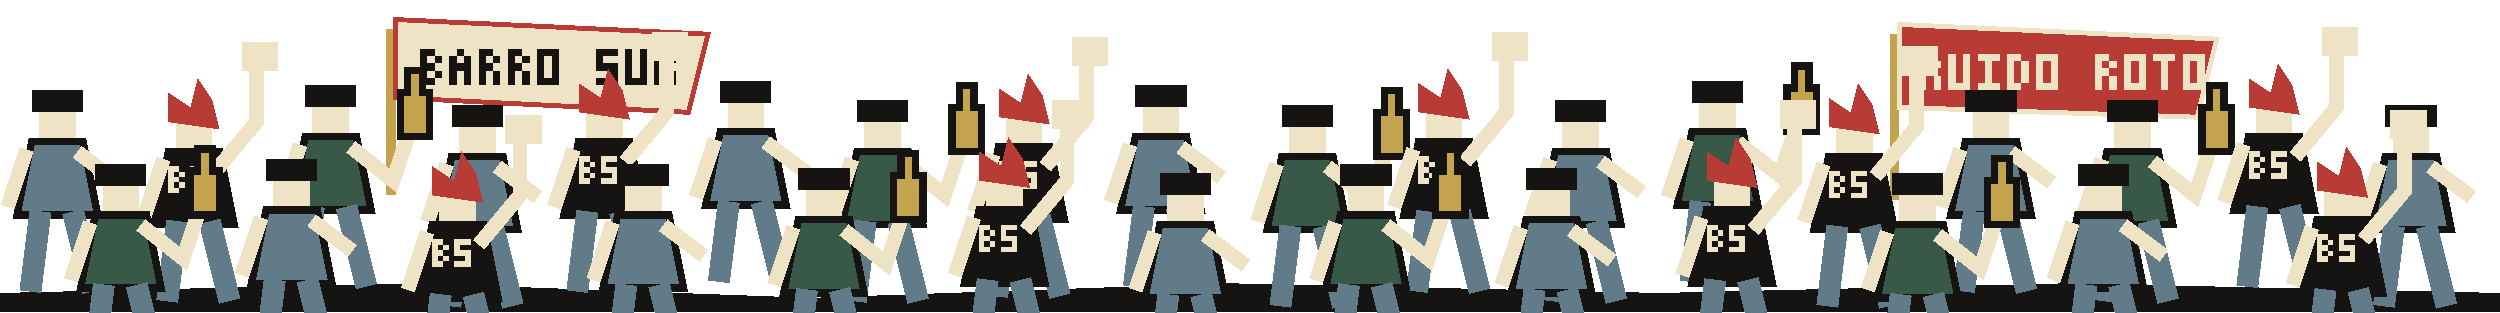
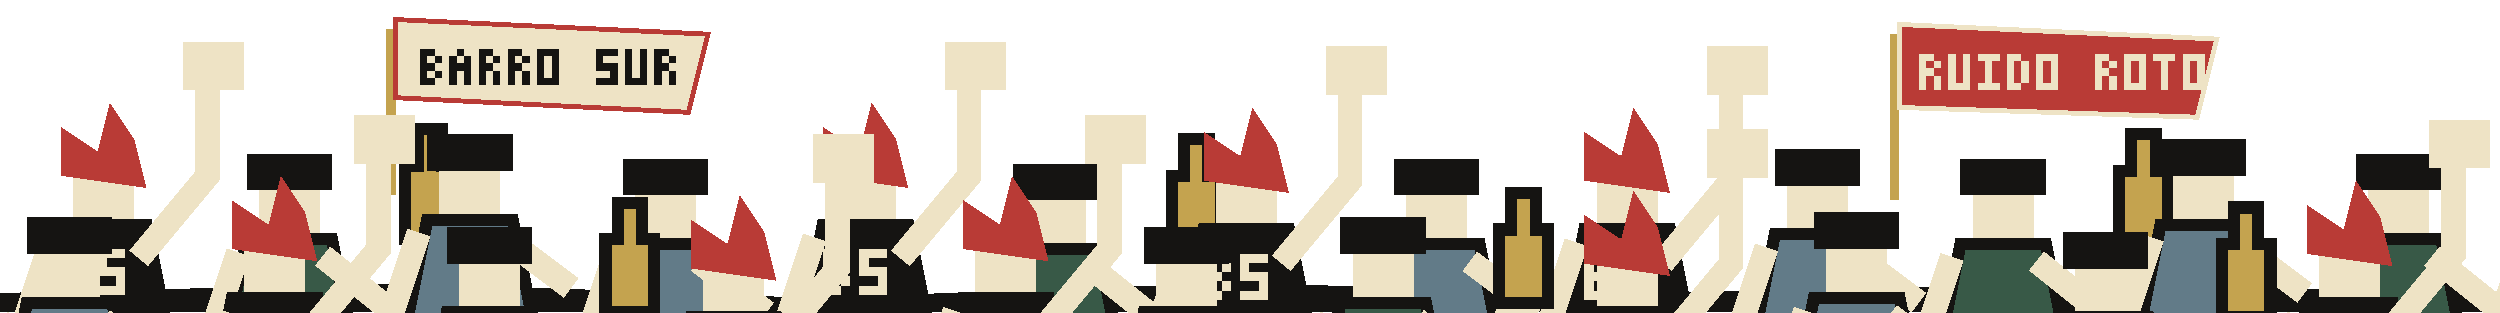
<svg xmlns="http://www.w3.org/2000/svg" width="512" height="64" viewBox="0 0 512 64" shape-rendering="crispEdges" stroke-linejoin="miter" stroke-linecap="square">
  <defs>
-     <g id="punk" transform="scale(1.5)">
+     <g id="punk" transform="scale(2.5)">
      <rect x="2" y="0" width="5" height="6" fill="#eee3c5" />
      <path d="M1 2 L1 -2 L4 0 L5 -4 L7 -1 L8 3 Z" fill="#b93b36" />
      <path d="M1 6 H8 L10 16 H-1 Z" fill="#151412" stroke="#151412" stroke-width="1" />
      <path d="M1 8h1.5v0.75h-1.5Z M1 8.75h0.75v0.75h-0.75Z M2.5 8.75h0.75v0.75h-0.75Z M1 9.5h1.5v0.75h-1.5Z M1 10.25h0.75v0.75h-0.75Z M2.5 10.25h0.75v0.75h-0.75Z M1 11h1.5v0.75h-1.5Z" fill="#eee3c5" />
      <path d="M4 8h2.25v0.75h-2.25Z M4 8.75h0.75v0.75h-0.75Z M4 9.5h2.25v0.75h-2.25Z M5.5 10.25h0.75v0.75h-0.75Z M4 11h2.25v0.75h-2.25Z" fill="#eee3c5" />
      <path d="M2 17 L1 25 M7 17 L9 25" fill="none" stroke="#627b88" stroke-width="3" />
      <path d="M0 8 L-2 14 M8 8 L13 2 V-6" fill="none" stroke="#eee3c5" stroke-width="2" />
      <rect x="11" y="-9" width="5" height="4" fill="#eee3c5" />
    </g>
-     <g id="drinker" transform="scale(1.5)">
+     <g id="drinker" transform="scale(2.5)">
      <rect x="2" y="0" width="5" height="6" fill="#eee3c5" />
      <rect x="1" y="-1" width="7" height="3" fill="#151412" />
      <path d="M1 6 H8 L10 16 H-1 Z" fill="#385947" stroke="#151412" stroke-width="1" />
      <path d="M2 17 L1 25 M7 17 L9 25" fill="none" stroke="#627b88" stroke-width="3" />
      <path d="M0 8 L-2 14 M8 8 L13 12 L15 6" fill="none" stroke="#eee3c5" stroke-width="2" />
      <path d="M14 6 v-6 h1 v-3 h2 v3 h1 v6 Z" fill="#c4a34f" stroke="#151412" stroke-width="1" />
    </g>
-     <g id="neighbor" transform="scale(1.5)">
+     <g id="neighbor" transform="scale(2.5)">
      <rect x="2" y="0" width="5" height="6" fill="#eee3c5" />
      <rect x="1" y="-1" width="7" height="3" fill="#151412" />
      <path d="M1 6 H8 L10 16 H-1 Z" fill="#627b88" stroke="#151412" stroke-width="1" />
      <path d="M2 17 L1 25 M7 17 L9 25" fill="none" stroke="#627b88" stroke-width="3" />
      <path d="M0 8 L-2 14 M8 8 L12 11" fill="none" stroke="#eee3c5" stroke-width="2" />
    </g>
  </defs>
  <path d="M0 60 L85 58 L166 61 L251 58 L340 60 L424 58 L512 60 V64 H0 Z" fill="#151412" />
  <path d="M80 7 V39 M388 8 V40" fill="none" stroke="#c4a34f" stroke-width="2" />
-   <path d="M81 4 L145 7 L141 23 L81 20 Z" fill="#eee3c5" stroke="#b93b36" stroke-width="1" />
-   <path d="M86 10h3v1.5h-3Z M86 11.5h1.5v1.5h-1.5Z M89 11.5h1.5v1.5h-1.5Z M86 13h3v1.5h-3Z M86 14.5h1.5v1.5h-1.5Z M89 14.5h1.5v1.5h-1.5Z M86 16h3v1.5h-3Z" fill="#151412" />
-   <path d="M93.5 10h1.5v1.5h-1.5Z M92 11.5h1.5v1.5h-1.5Z M95 11.5h1.5v1.5h-1.5Z M92 13h4.5v1.5h-4.5Z M92 14.5h1.5v1.5h-1.5Z M95 14.5h1.5v1.5h-1.5Z M92 16h1.5v1.5h-1.5Z M95 16h1.5v1.5h-1.5Z" fill="#151412" />
-   <path d="M98 10h3v1.5h-3Z M98 11.5h1.5v1.5h-1.5Z M101 11.5h1.5v1.5h-1.5Z M98 13h3v1.5h-3Z M98 14.5h1.5v1.5h-1.5Z M101 14.5h1.5v1.5h-1.5Z M98 16h1.5v1.5h-1.5Z M101 16h1.5v1.5h-1.5Z" fill="#151412" />
-   <path d="M104 10h3v1.5h-3Z M104 11.5h1.5v1.5h-1.5Z M107 11.5h1.5v1.5h-1.5Z M104 13h3v1.5h-3Z M104 14.5h1.5v1.5h-1.5Z M107 14.5h1.5v1.5h-1.5Z M104 16h1.5v1.5h-1.5Z M107 16h1.5v1.5h-1.5Z" fill="#151412" />
-   <path d="M110 10h4.5v1.5h-4.5Z M110 11.5h1.5v1.5h-1.5Z M113 11.5h1.5v1.5h-1.5Z M110 13h1.5v1.5h-1.5Z M113 13h1.5v1.5h-1.5Z M110 14.5h1.5v1.5h-1.5Z M113 14.5h1.5v1.5h-1.5Z M110 16h4.5v1.5h-4.5Z" fill="#151412" />
-   <path d="M122 10h4.5v1.5h-4.5Z M122 11.5h1.5v1.5h-1.5Z M122 13h4.5v1.5h-4.5Z M125 14.5h1.5v1.5h-1.5Z M122 16h4.5v1.5h-4.5Z" fill="#151412" />
-   <path d="M128 10h1.5v1.5h-1.5Z M131 10h1.5v1.5h-1.5Z M128 11.5h1.5v1.5h-1.5Z M131 11.5h1.5v1.5h-1.5Z M128 13h1.5v1.5h-1.5Z M131 13h1.5v1.5h-1.5Z M128 14.5h1.5v1.5h-1.5Z M131 14.5h1.5v1.5h-1.5Z M128 16h4.5v1.5h-4.5Z" fill="#151412" />
-   <path d="M134 10h3v1.5h-3Z M134 11.5h1.5v1.5h-1.5Z M137 11.5h1.5v1.5h-1.5Z M134 13h3v1.5h-3Z M134 14.5h1.5v1.5h-1.5Z M137 14.5h1.5v1.5h-1.5Z M134 16h1.5v1.5h-1.5Z M137 16h1.5v1.5h-1.5Z" fill="#151412" />
-   <path d="M389 5 L454 8 L450 24 L389 22 Z" fill="#b93b36" stroke="#eee3c5" stroke-width="1" />
-   <path d="M393 11h3v1.5h-3Z M393 12.5h1.5v1.5h-1.5Z M396 12.5h1.5v1.5h-1.5Z M393 14h3v1.5h-3Z M393 15.5h1.5v1.5h-1.5Z M396 15.5h1.5v1.5h-1.5Z M393 17h1.5v1.5h-1.5Z M396 17h1.5v1.5h-1.5Z" fill="#eee3c5" />
-   <path d="M399 11h1.5v1.5h-1.5Z M402 11h1.5v1.5h-1.5Z M399 12.5h1.5v1.5h-1.5Z M402 12.5h1.5v1.5h-1.5Z M399 14h1.5v1.5h-1.5Z M402 14h1.5v1.5h-1.5Z M399 15.5h1.5v1.5h-1.5Z M402 15.5h1.5v1.5h-1.5Z M399 17h4.5v1.5h-4.5Z" fill="#eee3c5" />
-   <path d="M405 11h4.5v1.5h-4.5Z M406.5 12.5h1.5v1.5h-1.5Z M406.5 14h1.5v1.5h-1.5Z M406.5 15.5h1.5v1.5h-1.5Z M405 17h4.5v1.5h-4.5Z" fill="#eee3c5" />
-   <path d="M411 11h3v1.5h-3Z M411 12.5h1.5v1.5h-1.5Z M414 12.5h1.5v1.5h-1.5Z M411 14h1.5v1.5h-1.5Z M414 14h1.5v1.5h-1.5Z M411 15.5h1.5v1.5h-1.5Z M414 15.5h1.5v1.5h-1.5Z M411 17h3v1.5h-3Z" fill="#eee3c5" />
-   <path d="M417 11h4.5v1.5h-4.5Z M417 12.5h1.5v1.5h-1.5Z M420 12.5h1.5v1.5h-1.5Z M417 14h1.5v1.5h-1.5Z M420 14h1.5v1.5h-1.5Z M417 15.5h1.5v1.5h-1.5Z M420 15.5h1.5v1.5h-1.5Z M417 17h4.5v1.5h-4.5Z" fill="#eee3c5" />
-   <path d="M429 11h3v1.5h-3Z M429 12.5h1.5v1.5h-1.5Z M432 12.5h1.5v1.5h-1.5Z M429 14h3v1.5h-3Z M429 15.5h1.5v1.5h-1.5Z M432 15.5h1.5v1.5h-1.5Z M429 17h1.5v1.5h-1.5Z M432 17h1.5v1.5h-1.5Z" fill="#eee3c5" />
-   <path d="M435 11h4.5v1.5h-4.5Z M435 12.5h1.5v1.5h-1.5Z M438 12.5h1.5v1.5h-1.5Z M435 14h1.5v1.5h-1.5Z M438 14h1.5v1.5h-1.5Z M435 15.5h1.5v1.5h-1.5Z M438 15.5h1.5v1.5h-1.5Z M435 17h4.5v1.5h-4.5Z" fill="#eee3c5" />
-   <path d="M441 11h4.5v1.5h-4.5Z M442.5 12.5h1.5v1.5h-1.5Z M442.5 14h1.5v1.5h-1.5Z M442.5 15.5h1.5v1.5h-1.5Z M442.5 17h1.5v1.5h-1.5Z" fill="#eee3c5" />
-   <path d="M447 11h4.5v1.5h-4.5Z M447 12.5h1.5v1.5h-1.5Z M450 12.5h1.5v1.5h-1.5Z M447 14h1.5v1.5h-1.5Z M450 14h1.5v1.5h-1.5Z M447 15.5h1.5v1.5h-1.5Z M450 15.5h1.5v1.5h-1.5Z M447 17h4.5v1.5h-4.5Z" fill="#eee3c5" />
-   <use href="#neighbor" x="5" y="20" />
-   <use href="#punk" x="33" y="22" />
-   <use href="#drinker" x="61" y="19" />
-   <use href="#neighbor" x="91" y="23" />
-   <use href="#punk" x="117" y="20" />
-   <use href="#neighbor" x="146" y="18" />
-   <use href="#drinker" x="174" y="22" />
-   <use href="#punk" x="203" y="21" />
-   <use href="#neighbor" x="231" y="19" />
-   <use href="#drinker" x="261" y="23" />
-   <use href="#punk" x="289" y="20" />
-   <use href="#neighbor" x="317" y="22" />
-   <use href="#drinker" x="345" y="18" />
-   <use href="#punk" x="373" y="23" />
-   <use href="#neighbor" x="401" y="20" />
-   <use href="#drinker" x="430" y="22" />
-   <use href="#punk" x="459" y="19" />
-   <use href="#neighbor" x="487" y="23" />
-   <use href="#drinker" x="18" y="35" />
-   <use href="#neighbor" x="53" y="34" />
-   <use href="#punk" x="87" y="37" />
+   <g role="img" aria-label="Barro Sur">
+     <path d="M81 4 L145 7 L141 23 L81 20 Z" fill="#eee3c5" stroke="#b93b36" stroke-width="1" />
+     <path d="M86 10h3v1.5h-3Z M86 11.5h1.5v1.5h-1.5Z M89 11.5h1.5v1.5h-1.5Z M86 13h3v1.5h-3Z M86 14.5h1.5v1.5h-1.5Z M89 14.5h1.5v1.5h-1.5Z M86 16h3v1.5h-3Z" fill="#151412" />
+     <path d="M93.5 10h1.5v1.5h-1.5Z M92 11.5h1.5v1.5h-1.5Z M95 11.5h1.5v1.5h-1.5Z M92 13h4.5v1.5h-4.5Z M92 14.5h1.5v1.5h-1.5Z M95 14.5h1.5v1.5h-1.5Z M92 16h1.5v1.5h-1.5Z M95 16h1.5v1.5h-1.5Z" fill="#151412" />
+     <path d="M98 10h3v1.5h-3Z M98 11.5h1.5v1.5h-1.5Z M101 11.5h1.5v1.5h-1.5Z M98 13h3v1.5h-3Z M98 14.5h1.5v1.5h-1.5Z M101 14.5h1.5v1.5h-1.5Z M98 16h1.5v1.5h-1.5Z M101 16h1.5v1.5h-1.5Z" fill="#151412" />
+     <path d="M104 10h3v1.5h-3Z M104 11.5h1.5v1.5h-1.5Z M107 11.5h1.5v1.5h-1.5Z M104 13h3v1.5h-3Z M104 14.5h1.5v1.5h-1.5Z M107 14.5h1.5v1.5h-1.5Z M104 16h1.5v1.5h-1.5Z M107 16h1.5v1.5h-1.5Z" fill="#151412" />
+     <path d="M110 10h4.5v1.5h-4.5Z M110 11.5h1.5v1.5h-1.5Z M113 11.5h1.5v1.5h-1.5Z M110 13h1.5v1.5h-1.5Z M113 13h1.5v1.5h-1.5Z M110 14.5h1.5v1.5h-1.5Z M113 14.5h1.5v1.5h-1.5Z M110 16h4.5v1.5h-4.5Z" fill="#151412" />
+     <path d="M122 10h4.5v1.5h-4.5Z M122 11.5h1.5v1.5h-1.5Z M122 13h4.5v1.5h-4.5Z M125 14.5h1.5v1.5h-1.5Z M122 16h4.5v1.5h-4.5Z" fill="#151412" />
+     <path d="M128 10h1.5v1.5h-1.5Z M131 10h1.5v1.5h-1.5Z M128 11.5h1.5v1.5h-1.5Z M131 11.5h1.5v1.5h-1.5Z M128 13h1.5v1.5h-1.5Z M131 13h1.5v1.5h-1.5Z M128 14.5h1.5v1.5h-1.5Z M131 14.5h1.5v1.5h-1.5Z M128 16h4.5v1.5h-4.5Z" fill="#151412" />
+     <path d="M134 10h3v1.5h-3Z M134 11.5h1.5v1.5h-1.5Z M137 11.5h1.5v1.5h-1.5Z M134 13h3v1.5h-3Z M134 14.5h1.5v1.5h-1.5Z M137 14.5h1.5v1.5h-1.5Z M134 16h1.5v1.5h-1.5Z M137 16h1.5v1.5h-1.5Z" fill="#151412" />
+   </g>
+   <g role="img" aria-label="Ruido Roto">
+     <path d="M389 5 L454 8 L450 24 L389 22 Z" fill="#b93b36" stroke="#eee3c5" stroke-width="1" />
+     <path d="M393 11h3v1.5h-3Z M393 12.5h1.5v1.5h-1.5Z M396 12.5h1.5v1.5h-1.5Z M393 14h3v1.5h-3Z M393 15.5h1.5v1.5h-1.5Z M396 15.5h1.5v1.5h-1.5Z M393 17h1.5v1.5h-1.5Z M396 17h1.5v1.5h-1.5Z" fill="#eee3c5" />
+     <path d="M399 11h1.5v1.5h-1.5Z M402 11h1.5v1.5h-1.5Z M399 12.5h1.5v1.5h-1.5Z M402 12.5h1.5v1.5h-1.5Z M399 14h1.5v1.5h-1.5Z M402 14h1.5v1.5h-1.5Z M399 15.5h1.5v1.5h-1.5Z M402 15.5h1.5v1.5h-1.5Z M399 17h4.5v1.5h-4.5Z" fill="#eee3c5" />
+     <path d="M405 11h4.5v1.5h-4.5Z M406.5 12.5h1.5v1.5h-1.5Z M406.5 14h1.5v1.5h-1.5Z M406.5 15.5h1.5v1.5h-1.5Z M405 17h4.5v1.5h-4.5Z" fill="#eee3c5" />
+     <path d="M411 11h3v1.5h-3Z M411 12.5h1.5v1.5h-1.5Z M414 12.5h1.5v1.5h-1.5Z M411 14h1.5v1.5h-1.5Z M414 14h1.5v1.5h-1.5Z M411 15.5h1.5v1.5h-1.5Z M414 15.5h1.5v1.5h-1.5Z M411 17h3v1.5h-3Z" fill="#eee3c5" />
+     <path d="M417 11h4.5v1.5h-4.5Z M417 12.5h1.5v1.5h-1.5Z M420 12.5h1.5v1.5h-1.5Z M417 14h1.5v1.5h-1.5Z M420 14h1.5v1.5h-1.5Z M417 15.5h1.5v1.5h-1.5Z M420 15.5h1.5v1.5h-1.5Z M417 17h4.5v1.5h-4.5Z" fill="#eee3c5" />
+     <path d="M429 11h3v1.5h-3Z M429 12.5h1.5v1.5h-1.5Z M432 12.5h1.5v1.5h-1.5Z M429 14h3v1.5h-3Z M429 15.5h1.5v1.5h-1.5Z M432 15.5h1.5v1.5h-1.5Z M429 17h1.5v1.5h-1.5Z M432 17h1.5v1.5h-1.5Z" fill="#eee3c5" />
+     <path d="M435 11h4.5v1.5h-4.5Z M435 12.5h1.5v1.5h-1.5Z M438 12.5h1.5v1.5h-1.5Z M435 14h1.5v1.5h-1.5Z M438 14h1.5v1.5h-1.5Z M435 15.5h1.5v1.5h-1.5Z M438 15.5h1.5v1.5h-1.5Z M435 17h4.5v1.5h-4.5Z" fill="#eee3c5" />
+     <path d="M441 11h4.5v1.5h-4.5Z M442.5 12.5h1.5v1.5h-1.5Z M442.5 14h1.5v1.5h-1.5Z M442.5 15.5h1.5v1.5h-1.5Z M442.5 17h1.5v1.5h-1.5Z" fill="#eee3c5" />
+     <path d="M447 11h4.5v1.5h-4.5Z M447 12.5h1.5v1.5h-1.5Z M450 12.5h1.5v1.5h-1.5Z M447 14h1.5v1.5h-1.5Z M450 14h1.5v1.5h-1.5Z M447 15.5h1.5v1.5h-1.5Z M450 15.5h1.5v1.5h-1.5Z M447 17h4.5v1.5h-4.5Z" fill="#eee3c5" />
+   </g>
+   <use href="#punk" x="10" y="31" />
+   <use href="#drinker" x="48" y="34" />
+   <use href="#neighbor" x="85" y="30" />
  <use href="#neighbor" x="125" y="35" />
-   <use href="#drinker" x="162" y="36" />
-   <use href="#punk" x="199" y="34" />
-   <use href="#neighbor" x="236" y="37" />
-   <use href="#drinker" x="273" y="35" />
-   <use href="#neighbor" x="311" y="36" />
-   <use href="#punk" x="348" y="34" />
-   <use href="#drinker" x="386" y="37" />
-   <use href="#neighbor" x="424" y="35" />
-   <use href="#punk" x="473" y="36" />
+   <use href="#punk" x="166" y="31" />
+   <use href="#drinker" x="205" y="36" />
+   <use href="#punk" x="244" y="32" />
+   <use href="#neighbor" x="283" y="35" />
+   <use href="#punk" x="322" y="32" />
+   <use href="#neighbor" x="361" y="33" />
+   <use href="#drinker" x="399" y="35" />
+   <use href="#neighbor" x="440" y="31" />
+   <use href="#drinker" x="480" y="34" />
+   <use href="#neighbor" x="3" y="47" />
+   <use href="#punk" x="45" y="46" />
+   <use href="#drinker" x="89" y="49" />
+   <use href="#punk" x="139" y="50" />
+   <use href="#punk" x="194.75" y="46" />
+   <use href="#neighbor" x="231.75" y="49" />
+   <use href="#drinker" x="272" y="47" />
+   <use href="#punk" x="322" y="49" />
+   <use href="#neighbor" x="369" y="46" />
+   <use href="#drinker" x="420" y="50" />
+   <use href="#punk" x="470" y="47" />
</svg>
